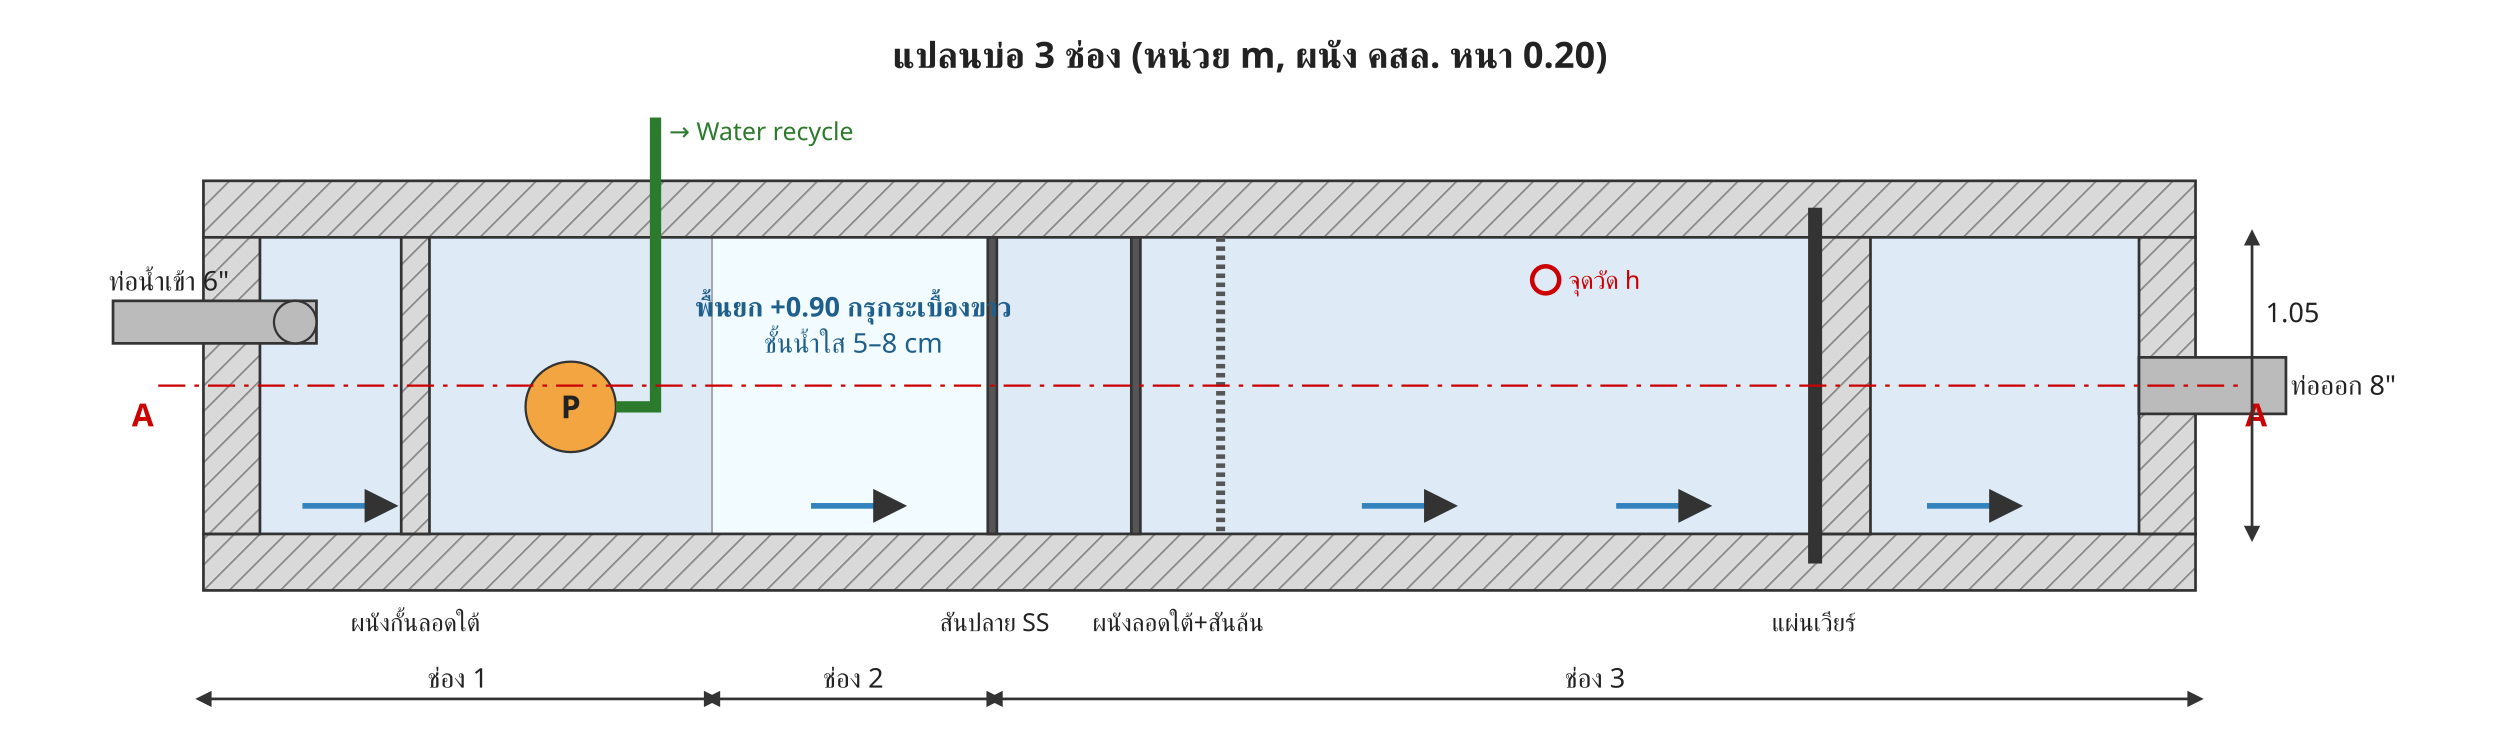
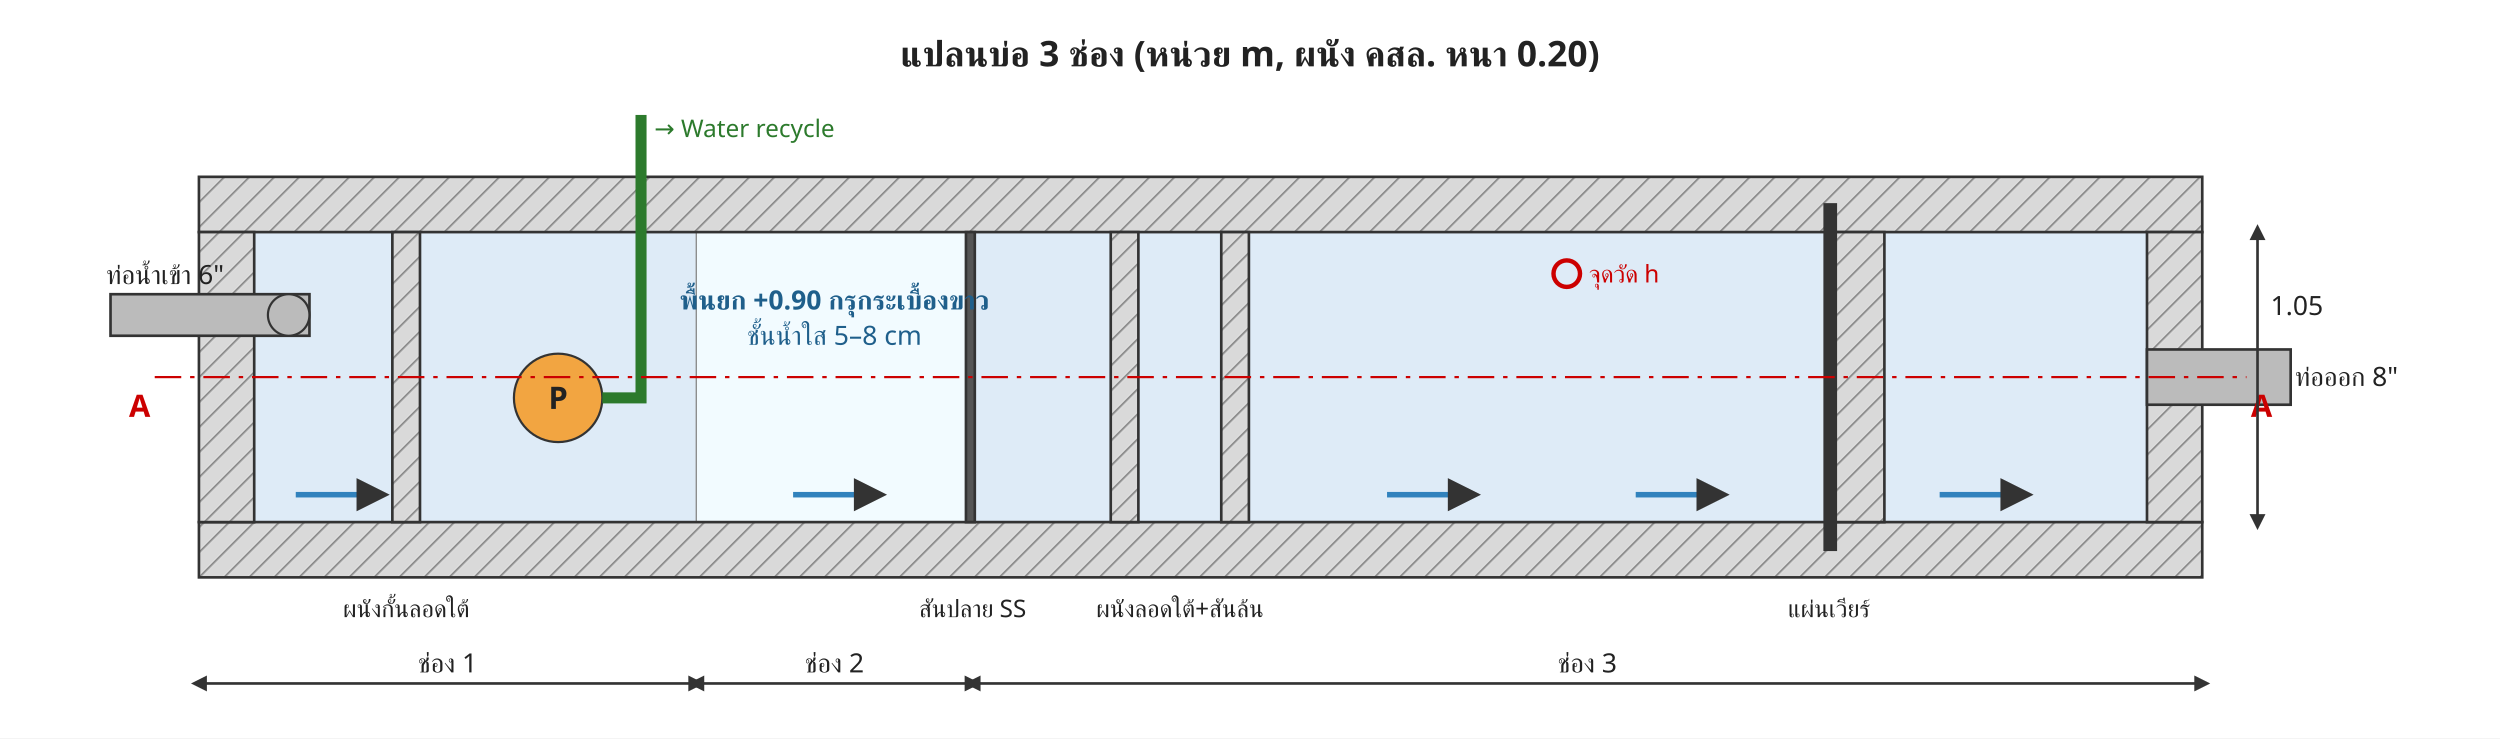
- <svg xmlns="http://www.w3.org/2000/svg" viewBox="0 0 1106 334" width="1106" height="334" font-family="Sarabun, Tahoma, sans-serif">
+ <svg xmlns="http://www.w3.org/2000/svg" viewBox="0 0 1131 334" width="1131" height="334" font-family="Sarabun, Tahoma, sans-serif">
  <defs>
    <pattern id="rc" width="8" height="8" patternUnits="userSpaceOnUse" patternTransform="rotate(45)">
      <rect width="8" height="8" fill="#d9d9d9" />
      <line x1="0" y1="0" x2="0" y2="8" stroke="#888" stroke-width="1.5" />
    </pattern>
    <marker id="a" viewBox="0 0 10 10" refX="5" refY="5" markerWidth="6" markerHeight="6" orient="auto-start-reverse">
      <path d="M0,0 L10,5 L0,10 z" fill="#333" />
    </marker>
  </defs>
-   <rect width="1106" height="334" fill="white" />
-   <text x="553.0" y="30.0" font-size="16" text-anchor="middle" fill="#222" font-weight="bold">แปลนบ่อ 3 ช่อง (หน่วย m, ผนัง คสล. หนา 0.20)</text>
+   <rect width="1131" height="334" fill="white" />
+   <text x="565.5" y="30.0" font-size="16" text-anchor="middle" fill="#222" font-weight="bold">แปลนบ่อ 3 ช่อง (หน่วย m, ผนัง คสล. หนา 0.20)</text>
  <rect x="115.0" y="105.0" width="200.0" height="131.2" fill="#deebf7" stroke="none" stroke-width="1.2" />
  <rect x="315.0" y="105.0" width="125.0" height="131.2" fill="#f2fbff" stroke="#888" stroke-width="0.6" />
-   <rect x="440.0" y="105.0" width="506.3" height="131.2" fill="#deebf7" stroke="none" stroke-width="1.2" />
-   <rect x="90.0" y="80.0" width="881.3" height="25.0" fill="url(#rc)" stroke="#333" stroke-width="1.2" />
-   <rect x="90.0" y="236.2" width="881.3" height="25.0" fill="url(#rc)" stroke="#333" stroke-width="1.2" />
+   <rect x="440.0" y="105.0" width="531.2" height="131.2" fill="#deebf7" stroke="none" stroke-width="1.2" />
+   <rect x="90.0" y="80.0" width="906.3" height="25.0" fill="url(#rc)" stroke="#333" stroke-width="1.2" />
+   <rect x="90.0" y="236.2" width="906.3" height="25.0" fill="url(#rc)" stroke="#333" stroke-width="1.2" />
  <rect x="90.0" y="105.0" width="25.0" height="131.2" fill="url(#rc)" stroke="#333" stroke-width="1.2" />
-   <rect x="946.3" y="105.0" width="25.0" height="131.2" fill="url(#rc)" stroke="#333" stroke-width="1.2" />
+   <rect x="971.3" y="105.0" width="25.0" height="131.2" fill="url(#rc)" stroke="#333" stroke-width="1.2" />
  <rect x="50.0" y="133.1" width="90.0" height="18.8" fill="#bbb" stroke="#333" stroke-width="1.2" />
  <circle cx="130.6" cy="142.5" r="9.4" fill="#bbb" stroke="#333" />
  <text x="48.0" y="128.5" font-size="12" text-anchor="start" fill="#222" font-weight="normal">ท่อน้ำเข้า 6"</text>
  <rect x="177.5" y="105.0" width="12.5" height="131.2" fill="url(#rc)" stroke="#333" stroke-width="1.2" />
  <circle cx="252.5" cy="180.0" r="20.0" fill="#f2a541" stroke="#333" />
  <text x="252.5" y="185.0" font-size="14" text-anchor="middle" fill="#222" font-weight="bold">P</text>
  <path d="M272.5,180.0 H290.0 V52.0" fill="none" stroke="#2c7a2c" stroke-width="5" />
  <text x="296.0" y="62.0" font-size="11" text-anchor="start" fill="#2c7a2c" font-weight="normal">→ Water recycle</text>
  <rect x="437.0" y="105.0" width="4.0" height="131.2" fill="#555" stroke="#333" stroke-width="1.2" />
-   <rect x="500.5" y="105.0" width="4.0" height="131.2" fill="#555" stroke="#333" stroke-width="1.2" />
-   <line x1="540.0" y1="105.0" x2="540.0" y2="236.2" stroke="#555" stroke-width="4" stroke-dasharray="2 2" />
-   <rect x="802.5" y="105.0" width="25.0" height="131.2" fill="url(#rc)" stroke="#333" stroke-width="1.2" />
-   <rect x="800.5" y="92.5" width="5.0" height="156.2" fill="#333" stroke="#333" stroke-width="1.2" />
-   <circle cx="683.8" cy="123.8" r="6" fill="none" stroke="#c00" stroke-width="2" />
-   <text x="693.8" y="127.8" font-size="11" text-anchor="start" fill="#c00" font-weight="normal">จุดวัด h</text>
-   <rect x="946.3" y="158.1" width="65.0" height="25.0" fill="#bbb" stroke="#333" stroke-width="1.2" />
-   <text x="1013.3" y="174.6" font-size="12" text-anchor="start" fill="#222" font-weight="normal">ท่อออก 8"</text>
+   <rect x="502.5" y="105.0" width="12.5" height="131.2" fill="url(#rc)" stroke="#333" stroke-width="1.2" />
+   <rect x="552.5" y="105.0" width="12.5" height="131.2" fill="url(#rc)" stroke="#333" stroke-width="1.2" />
+   <rect x="827.5" y="105.0" width="25.0" height="131.2" fill="url(#rc)" stroke="#333" stroke-width="1.2" />
+   <rect x="825.5" y="92.5" width="5.0" height="156.2" fill="#333" stroke="#333" stroke-width="1.2" />
+   <circle cx="708.8" cy="123.8" r="6" fill="none" stroke="#c00" stroke-width="2" />
+   <text x="718.8" y="127.8" font-size="11" text-anchor="start" fill="#c00" font-weight="normal">จุดวัด h</text>
+   <rect x="971.3" y="158.1" width="65.0" height="25.0" fill="#bbb" stroke="#333" stroke-width="1.2" />
+   <text x="1038.2" y="174.6" font-size="12" text-anchor="start" fill="#222" font-weight="normal">ท่อออก 8"</text>
  <line x1="133.8" y1="223.8" x2="168.8" y2="223.8" stroke="#3182bd" stroke-width="2.5" marker-end="url(#a)" />
  <line x1="358.8" y1="223.8" x2="393.8" y2="223.8" stroke="#3182bd" stroke-width="2.5" marker-end="url(#a)" />
-   <line x1="602.5" y1="223.8" x2="637.5" y2="223.8" stroke="#3182bd" stroke-width="2.5" marker-end="url(#a)" />
-   <line x1="715.0" y1="223.8" x2="750.0" y2="223.8" stroke="#3182bd" stroke-width="2.5" marker-end="url(#a)" />
-   <line x1="852.5" y1="223.8" x2="887.5" y2="223.8" stroke="#3182bd" stroke-width="2.5" marker-end="url(#a)" />
+   <line x1="627.5" y1="223.8" x2="662.5" y2="223.8" stroke="#3182bd" stroke-width="2.5" marker-end="url(#a)" />
+   <line x1="740.0" y1="223.8" x2="775.0" y2="223.8" stroke="#3182bd" stroke-width="2.5" marker-end="url(#a)" />
+   <line x1="877.5" y1="223.8" x2="912.5" y2="223.8" stroke="#3182bd" stroke-width="2.5" marker-end="url(#a)" />
  <text x="377.5" y="140.0" font-size="12" text-anchor="middle" fill="#1f5f8b" font-weight="bold">พื้นยก +0.90 กรุกระเบื้องขาว</text>
  <text x="377.5" y="156.0" font-size="12" text-anchor="middle" fill="#1f5f8b" font-weight="normal">ชั้นน้ำใส 5–8 cm</text>
-   <line x1="70.0" y1="170.6" x2="991.3" y2="170.6" stroke="#c00" stroke-width="1" stroke-dasharray="12 4 2 4" />
+   <line x1="70.0" y1="170.6" x2="1016.3" y2="170.6" stroke="#c00" stroke-width="1" stroke-dasharray="12 4 2 4" />
  <text x="68.0" y="188.6" font-size="14" text-anchor="end" fill="#c00" font-weight="bold">A</text>
-   <text x="993.3" y="188.6" font-size="14" text-anchor="start" fill="#c00" font-weight="bold">A</text>
+   <text x="1018.3" y="188.6" font-size="14" text-anchor="start" fill="#c00" font-weight="bold">A</text>
  <text x="183.8" y="279.2" font-size="11" text-anchor="middle" fill="#222" font-weight="normal">ผนังกั้นลอดใต้</text>
  <text x="440.0" y="279.2" font-size="11" text-anchor="middle" fill="#222" font-weight="normal">สันปลาย SS</text>
-   <text x="521.2" y="279.2" font-size="11" text-anchor="middle" fill="#222" font-weight="normal">ผนังลอดใต้+สันล้น</text>
-   <text x="802.5" y="279.2" font-size="11" text-anchor="middle" fill="#222" font-weight="normal">แผ่นเวียร์</text>
+   <text x="533.8" y="279.2" font-size="11" text-anchor="middle" fill="#222" font-weight="normal">ผนังลอดใต้+สันล้น</text>
+   <text x="827.5" y="279.2" font-size="11" text-anchor="middle" fill="#222" font-weight="normal">แผ่นเวียร์</text>
  <line x1="90.0" y1="309.2" x2="315.0" y2="309.2" stroke="#333" stroke-width="1.2" marker-start="url(#a)" marker-end="url(#a)" />
  <text x="202.5" y="304.2" font-size="12" text-anchor="middle" fill="#222" font-weight="normal">ช่อง 1</text>
  <line x1="315.0" y1="309.2" x2="440.0" y2="309.2" stroke="#333" stroke-width="1.2" marker-start="url(#a)" marker-end="url(#a)" />
  <text x="377.5" y="304.2" font-size="12" text-anchor="middle" fill="#222" font-weight="normal">ช่อง 2</text>
-   <line x1="440.0" y1="309.2" x2="971.3" y2="309.2" stroke="#333" stroke-width="1.2" marker-start="url(#a)" marker-end="url(#a)" />
-   <text x="705.6" y="304.2" font-size="12" text-anchor="middle" fill="#222" font-weight="normal">ช่อง 3</text>
-   <line x1="996.3" y1="105.0" x2="996.3" y2="236.2" stroke="#333" stroke-width="1.2" marker-start="url(#a)" marker-end="url(#a)" />
-   <text x="1002.3" y="142.5" font-size="12" text-anchor="start" fill="#222" font-weight="normal">1.05</text>
+   <line x1="440.0" y1="309.2" x2="996.3" y2="309.2" stroke="#333" stroke-width="1.2" marker-start="url(#a)" marker-end="url(#a)" />
+   <text x="718.1" y="304.2" font-size="12" text-anchor="middle" fill="#222" font-weight="normal">ช่อง 3</text>
+   <line x1="1021.3" y1="105.0" x2="1021.3" y2="236.2" stroke="#333" stroke-width="1.2" marker-start="url(#a)" marker-end="url(#a)" />
+   <text x="1027.2" y="142.5" font-size="12" text-anchor="start" fill="#222" font-weight="normal">1.05</text>
</svg>
